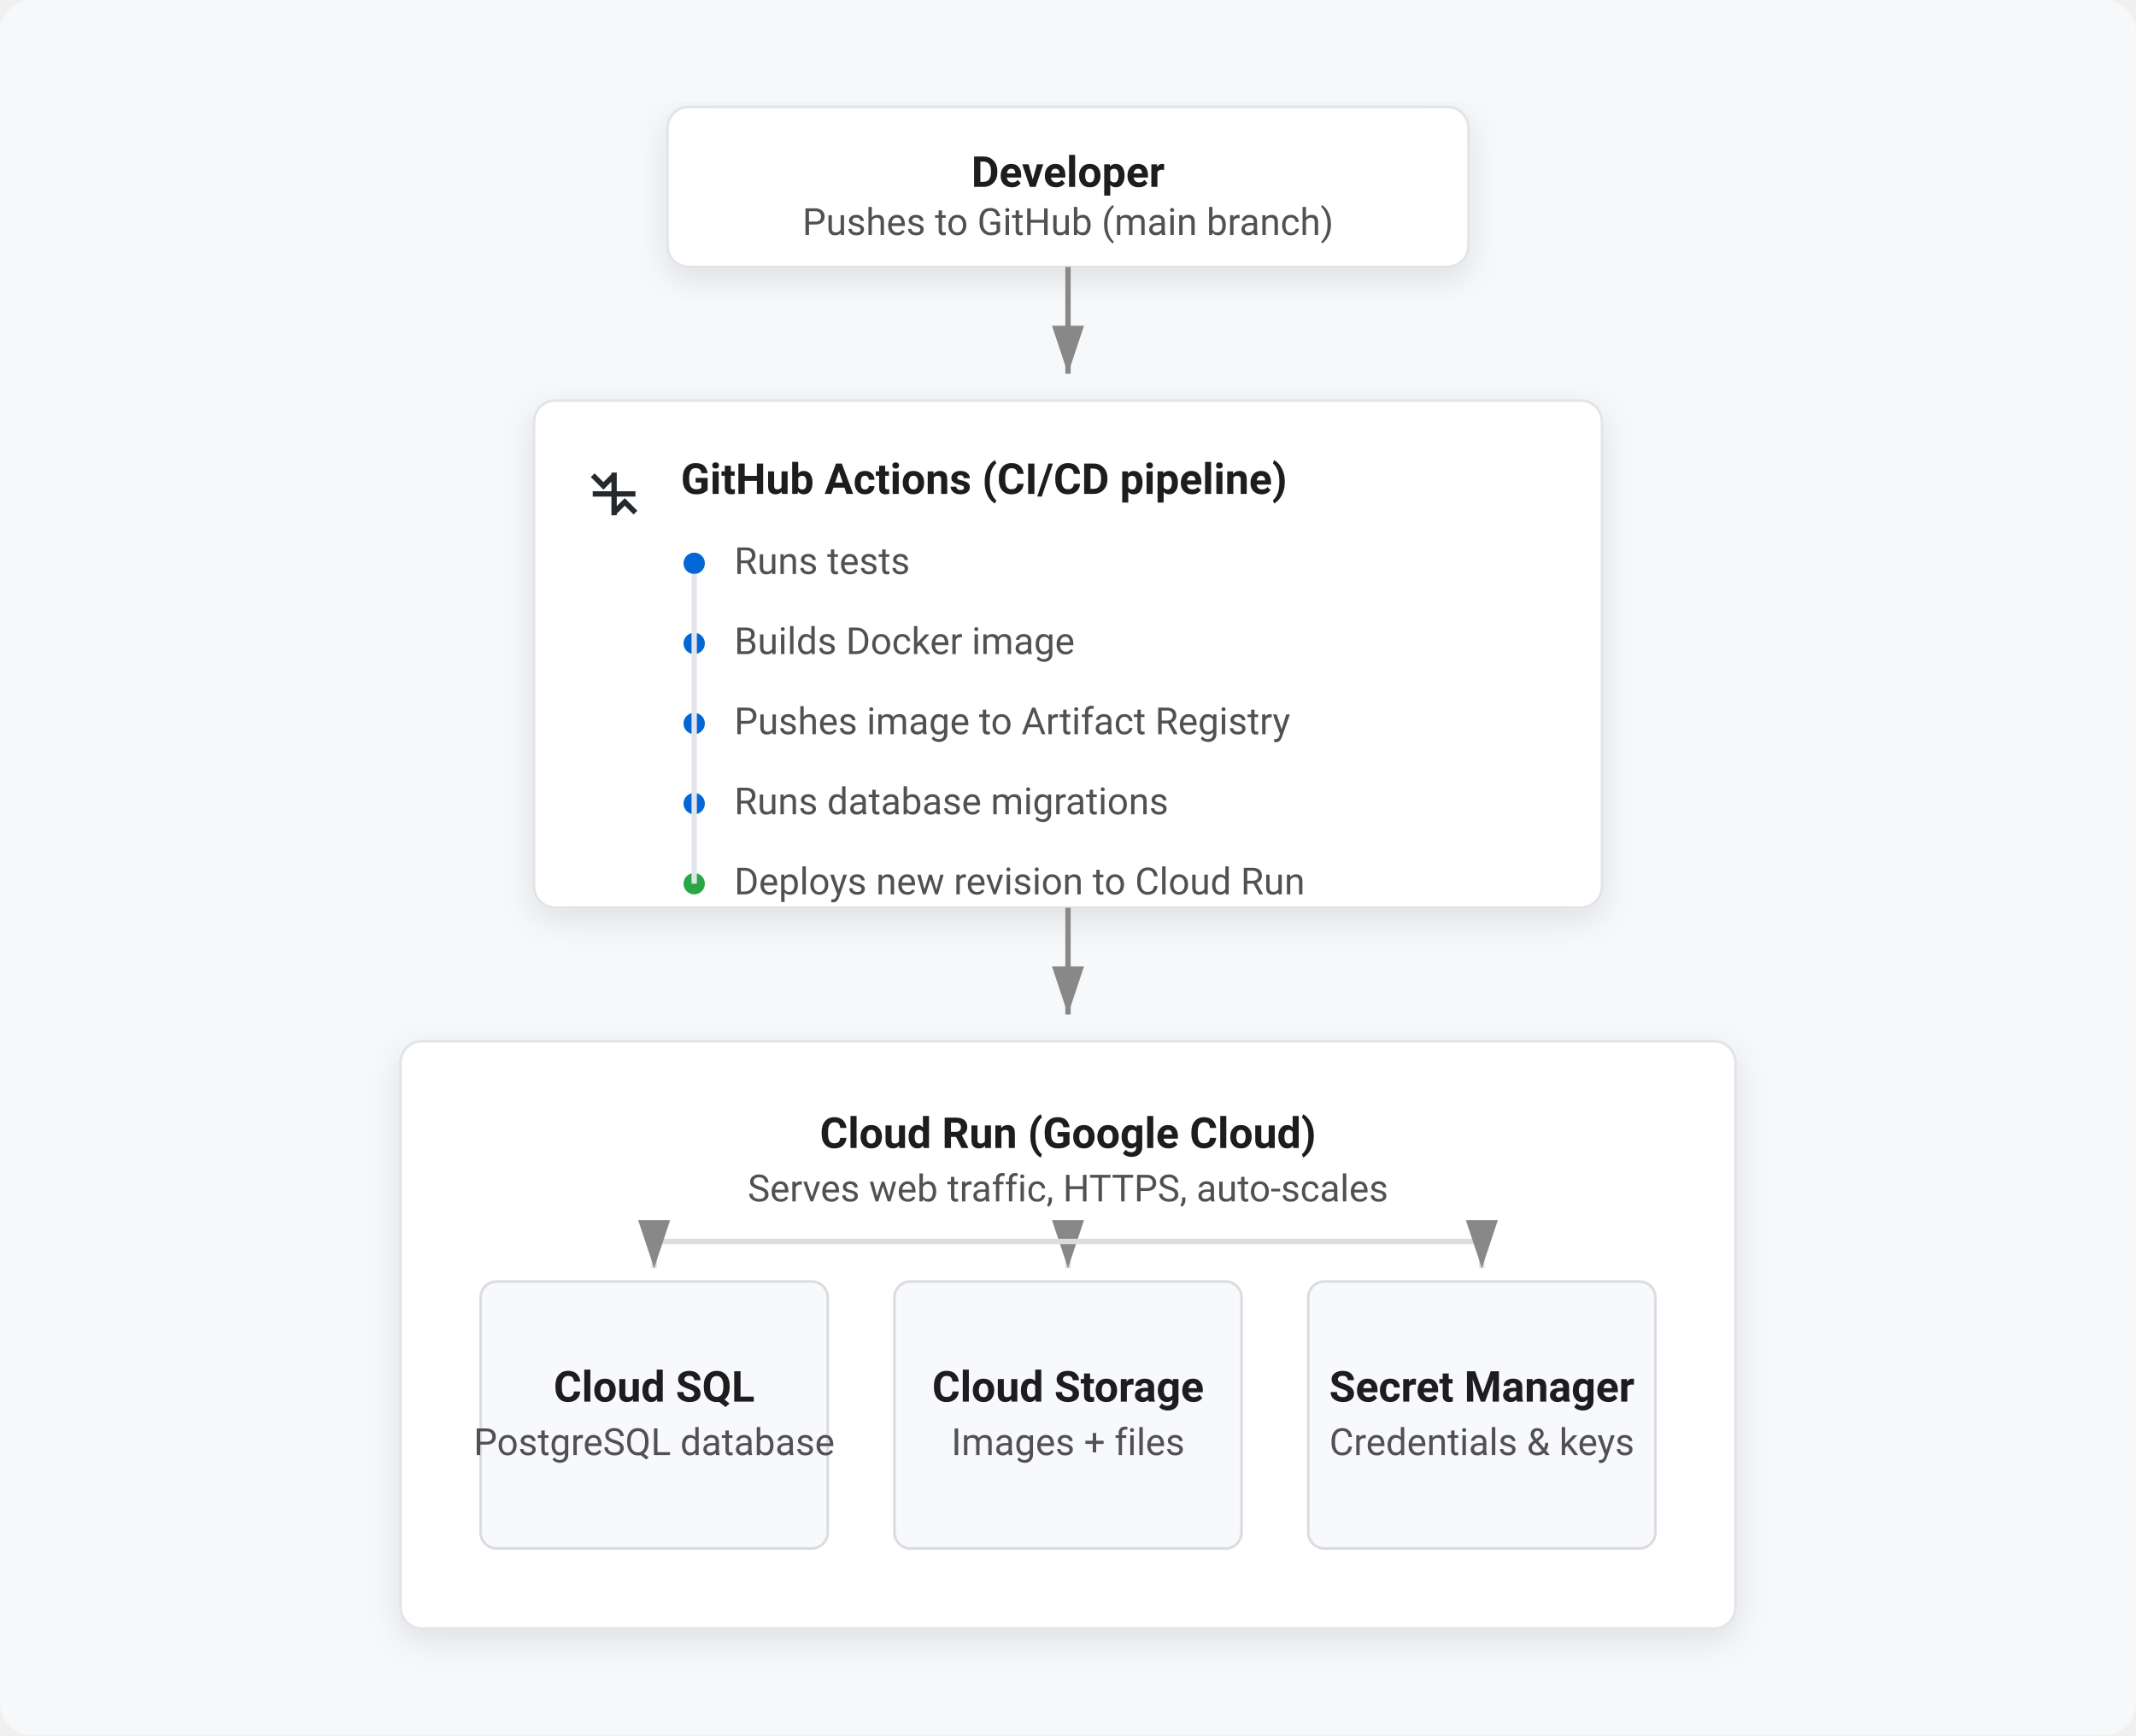
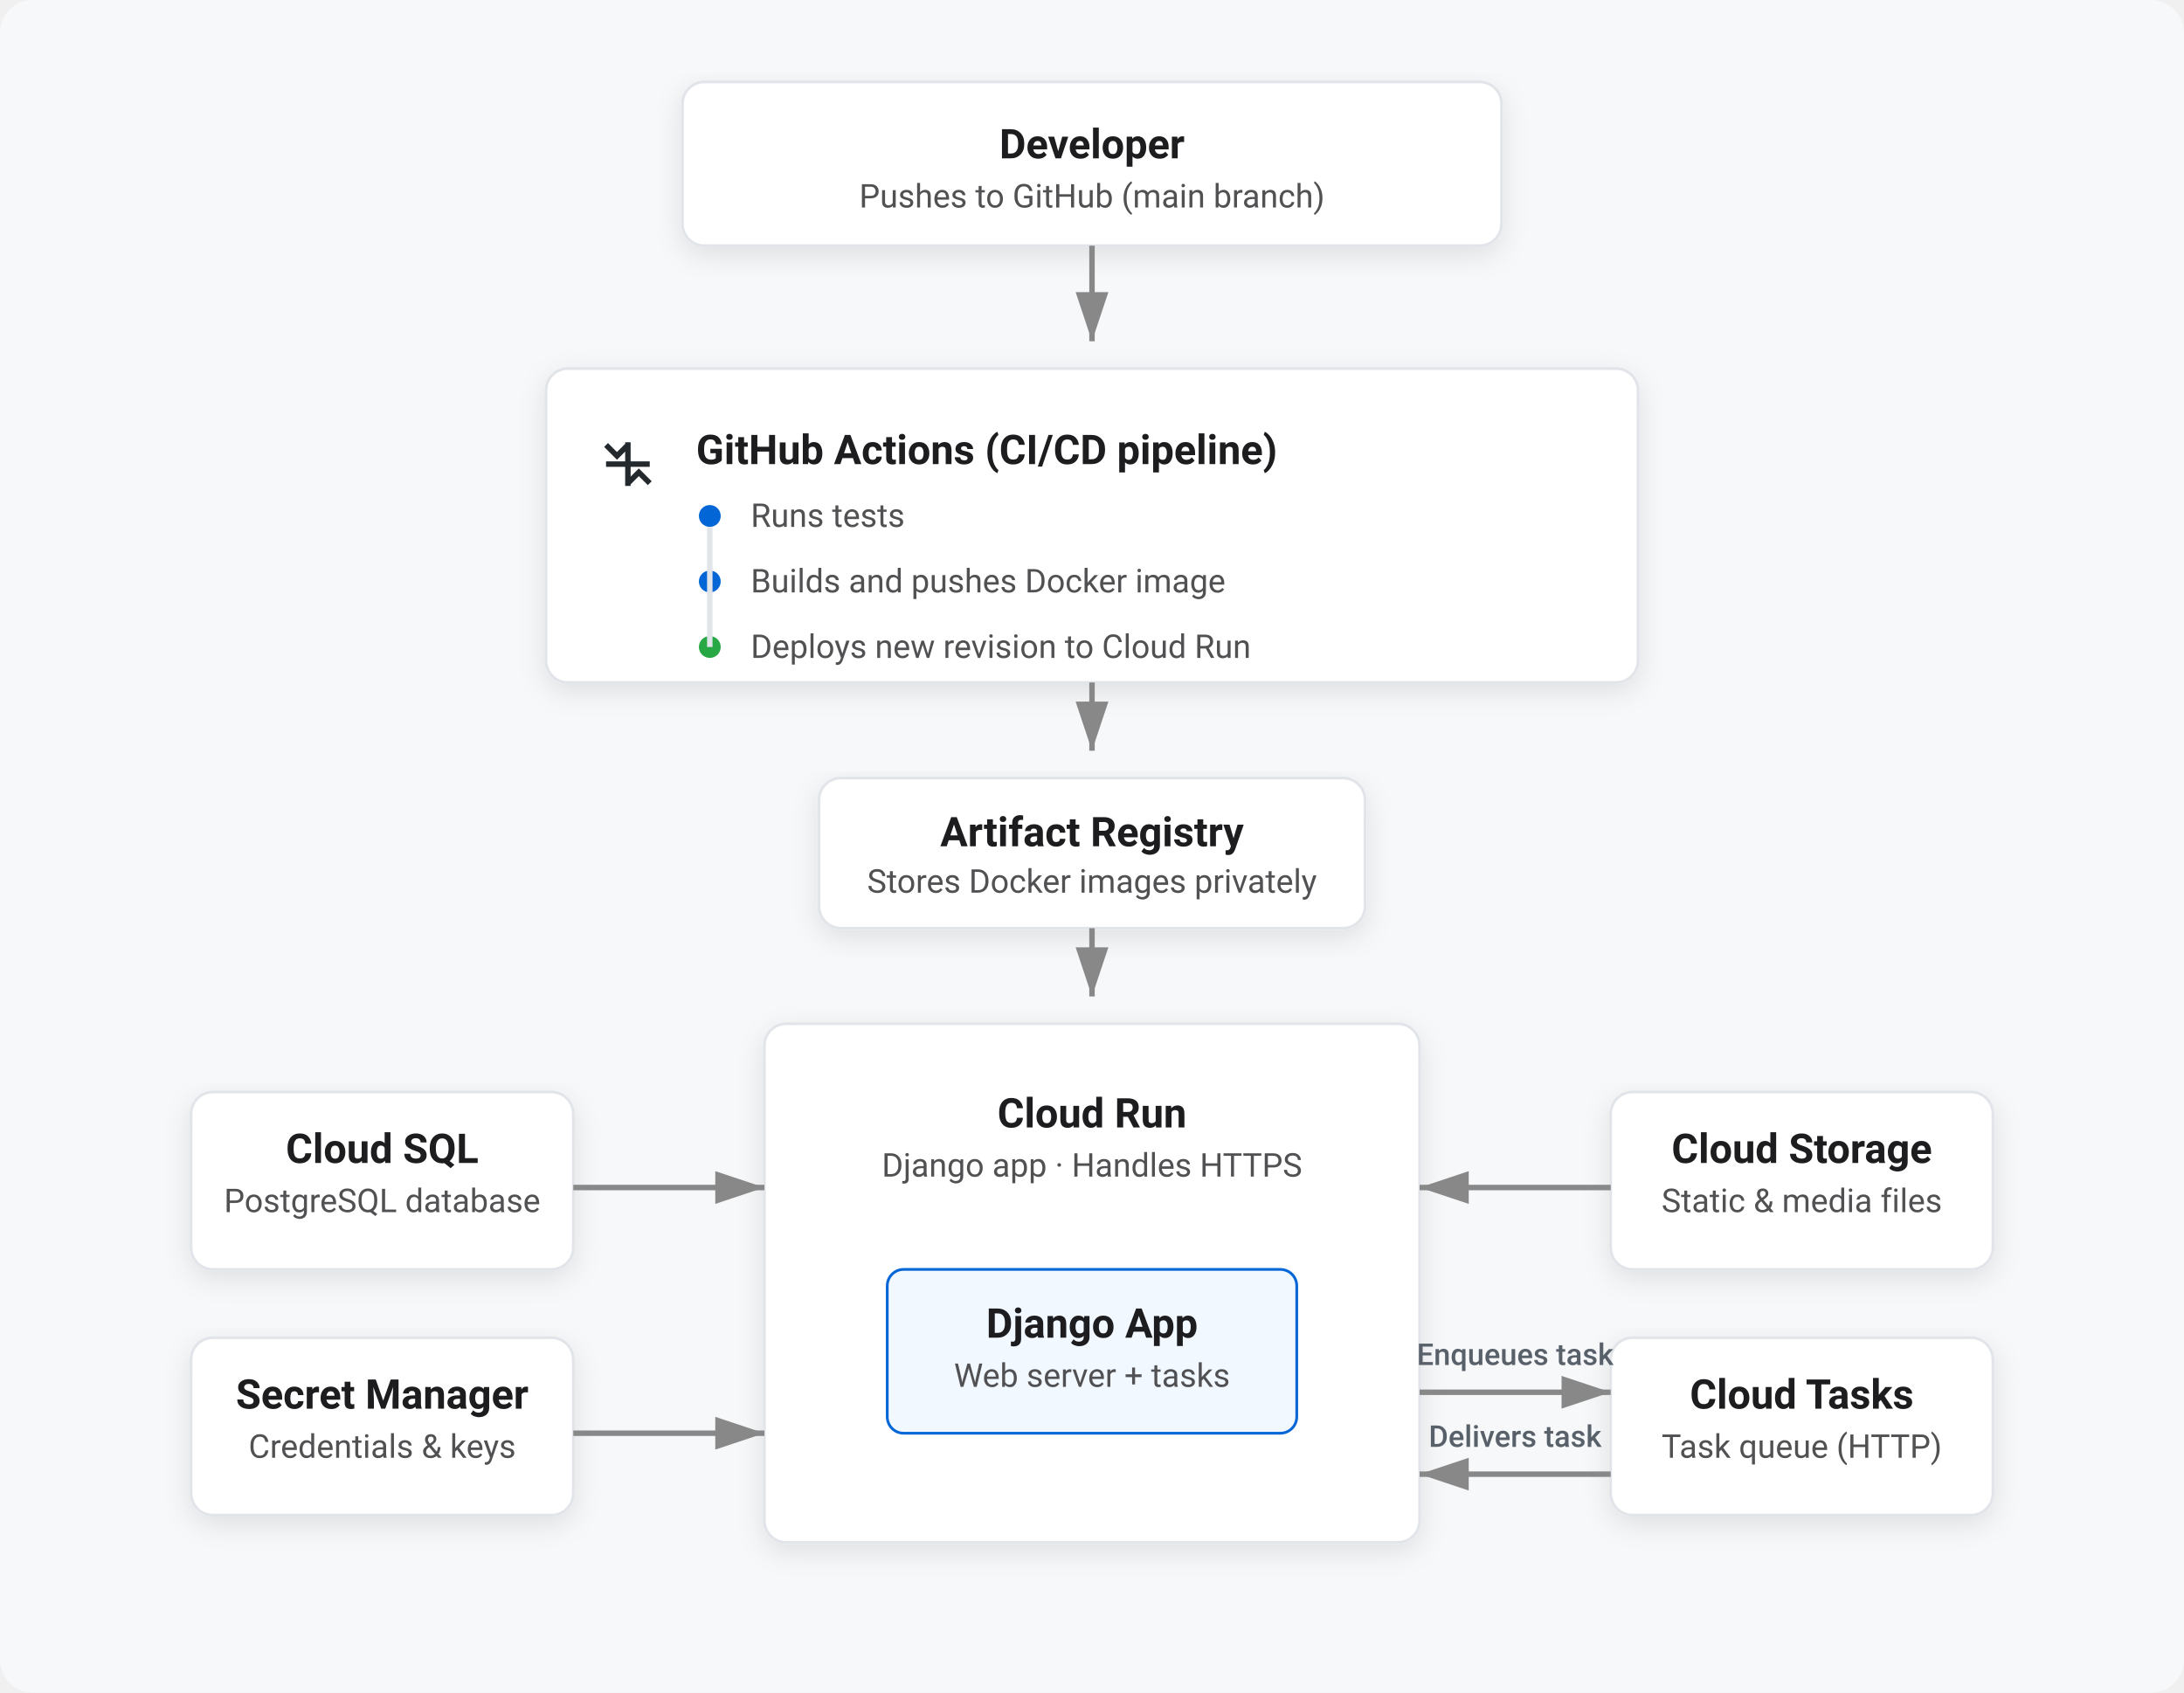
- <svg xmlns="http://www.w3.org/2000/svg" viewBox="0 0 800 650" width="100%" height="650">
+ <svg xmlns="http://www.w3.org/2000/svg" viewBox="0 0 800 620" width="100%" height="620">
  <defs>
    <marker id="arrow" markerWidth="10" markerHeight="10" refX="9" refY="3" orient="auto" markerUnits="strokeWidth">
      <path d="M0,0 L0,6 L9,3 z" fill="#888" />
    </marker>
    <filter id="drop-shadow" x="-10%" y="-10%" width="130%" height="130%">
-       <feDropShadow dx="0" dy="4" stdDeviation="6" flood-color="#000" flood-opacity="0.1" />
+       <feDropShadow dx="0" dy="3" stdDeviation="5" flood-color="#000" flood-opacity="0.1" />
    </filter>
    <style>
            .text { font-family: -apple-system, BlinkMacSystemFont, "Segoe UI", Roboto, Helvetica, Arial, sans-serif; }
-             .title { font-weight: 600; font-size: 16px; fill: #1d1d1f; }
-             .subtitle { font-weight: 400; font-size: 14px; fill: #515154; }
+             .title { font-weight: 600; font-size: 15px; fill: #1d1d1f; }
+             .subtitle { font-weight: 400; font-size: 12px; fill: #515154; }
            .card { fill: #ffffff; stroke: #e1e4e8; stroke-width: 1px; rx: 8px; filter: url(#drop-shadow); }
            .line { stroke: #888; stroke-width: 2px; }
-             .label { font-size: 13px; font-weight: 500; fill: #586069; }
+             .label { font-size: 11px; font-weight: 500; fill: #586069; }
        </style>
  </defs>
  <rect width="100%" height="100%" fill="#f6f8fa" rx="12" />
-   <g transform="translate(250, 40)">
+   <g transform="translate(250, 30)">
    <rect width="300" height="60" class="card" />
-     <text x="150" y="30" class="text title" text-anchor="middle">Developer</text>
-     <text x="150" y="48" class="text subtitle" text-anchor="middle">Pushes to GitHub (main branch)</text>
+     <text x="150" y="28" class="text title" text-anchor="middle">Developer</text>
+     <text x="150" y="46" class="text subtitle" text-anchor="middle">Pushes to GitHub (main branch)</text>
  </g>
-   <path d="M400,100 L400,140" class="line" marker-end="url(#arrow)" />
-   <g transform="translate(200, 150)">
-     <rect width="400" height="190" class="card" />
+   <path d="M400,90 L400,125" class="line" marker-end="url(#arrow)" />
+   <g transform="translate(200, 135)">
+     <rect width="400" height="115" class="card" />
    <path d="M25,23 l-4,4 l-4,-4 M25,37 l4,-4 l4,4 M17,30 h16 M25,22 v16" stroke="#24292e" stroke-width="2" fill="none" transform="translate(5, 5)" />
    <text x="55" y="35" class="text title">GitHub Actions (CI/CD pipeline)</text>
-     <g class="text subtitle" transform="translate(60, 65)">
+     <g class="text subtitle" transform="translate(60, 58)">
      <circle cx="0" cy="-4" r="4" fill="#0366d6" />
      <text x="15" y="0">Runs tests</text>
-       <circle cx="0" cy="26" r="4" fill="#0366d6" />
-       <text x="15" y="30">Builds Docker image</text>
-       <circle cx="0" cy="56" r="4" fill="#0366d6" />
-       <text x="15" y="60">Pushes image to Artifact Registry</text>
-       <circle cx="0" cy="86" r="4" fill="#0366d6" />
-       <text x="15" y="90">Runs database migrations</text>
-       <circle cx="0" cy="116" r="4" fill="#28a745" />
-       <text x="15" y="120">Deploys new revision to Cloud Run</text>
-       <path d="M0,0 L0,116" stroke="#e1e4e8" stroke-width="2" fill="none" />
+       <circle cx="0" cy="20" r="4" fill="#0366d6" />
+       <text x="15" y="24">Builds and pushes Docker image</text>
+       <circle cx="0" cy="44" r="4" fill="#28a745" />
+       <text x="15" y="48">Deploys new revision to Cloud Run</text>
+       <path d="M0,0 L0,44" stroke="#e1e4e8" stroke-width="2" fill="none" />
    </g>
  </g>
-   <path d="M400,340 L400,380" class="line" marker-end="url(#arrow)" />
-   <g transform="translate(150, 390)">
-     <rect width="500" height="220" class="card" />
-     <text x="250" y="40" class="text title" text-anchor="middle">Cloud Run (Google Cloud)</text>
-     <text x="250" y="60" class="text subtitle" text-anchor="middle">Serves web traffic, HTTPS, auto-scales</text>
-     <g transform="translate(30, 90)">
-       <rect width="130" height="100" fill="#f8f9fa" stroke="#dadce0" rx="6" stroke-width="1" />
-       <text x="65" y="45" class="text title" text-anchor="middle" font-size="14px">Cloud SQL</text>
-       <text x="65" y="65" class="text subtitle" text-anchor="middle" font-size="12px">PostgreSQL database</text>
+   <path d="M400,250 L400,275" class="line" marker-end="url(#arrow)" />
+   <g transform="translate(300, 285)">
+     <rect width="200" height="55" class="card" />
+     <text x="100" y="25" class="text title" text-anchor="middle">Artifact Registry</text>
+     <text x="100" y="42" class="text subtitle" text-anchor="middle">Stores Docker images privately</text>
+   </g>
+   <path d="M400,340 L400,365" class="line" marker-end="url(#arrow)" />
+   <g transform="translate(280, 375)">
+     <rect width="240" height="190" class="card" stroke="#0366d6" stroke-width="2" />
+     <text x="120" y="38" class="text title" text-anchor="middle" fill="#0366d6">Cloud Run</text>
+     <text x="120" y="56" class="text subtitle" text-anchor="middle">Django app · Handles HTTPS</text>
+     <g transform="translate(45, 90)">
+       <rect width="150" height="60" fill="#f1f8ff" stroke="#0366d6" rx="6" stroke-width="1" />
+       <text x="75" y="25" class="text title" text-anchor="middle" font-size="13px" fill="#0366d6">Django App</text>
+       <text x="75" y="43" class="text subtitle" text-anchor="middle" font-size="11px">Web server + tasks</text>
    </g>
-     <g transform="translate(185, 90)">
-       <rect width="130" height="100" fill="#f8f9fa" stroke="#dadce0" rx="6" stroke-width="1" />
-       <text x="65" y="45" class="text title" text-anchor="middle" font-size="14px">Cloud Storage</text>
-       <text x="65" y="65" class="text subtitle" text-anchor="middle" font-size="12px">Images + files</text>
-     </g>
-     <g transform="translate(340, 90)">
-       <rect width="130" height="100" fill="#f8f9fa" stroke="#dadce0" rx="6" stroke-width="1" />
-       <text x="65" y="45" class="text title" text-anchor="middle" font-size="14px">Secret Manager</text>
-       <text x="65" y="65" class="text subtitle" text-anchor="middle" font-size="12px">Credentials &amp; keys</text>
-     </g>
-     <path d="M250,70 L250,85" stroke="#dadce0" stroke-width="2" marker-end="url(#arrow)" />
-     <path d="M250,75 L95,75 L95,85" stroke="#dadce0" stroke-width="2" marker-end="url(#arrow)" fill="none" />
-     <path d="M250,75 L405,75 L405,85" stroke="#dadce0" stroke-width="2" marker-end="url(#arrow)" fill="none" />
  </g>
+   <g transform="translate(70, 400)">
+     <rect width="140" height="65" class="card" />
+     <text x="70" y="26" class="text title" text-anchor="middle" font-size="14px">Cloud SQL</text>
+     <text x="70" y="44" class="text subtitle" text-anchor="middle" font-size="12px">PostgreSQL database</text>
+   </g>
+   <path d="M210,435 L280,435" class="line" marker-end="url(#arrow)" />
+   <g transform="translate(590, 400)">
+     <rect width="140" height="65" class="card" />
+     <text x="70" y="26" class="text title" text-anchor="middle" font-size="14px">Cloud Storage</text>
+     <text x="70" y="44" class="text subtitle" text-anchor="middle" font-size="12px">Static &amp; media files</text>
+   </g>
+   <path d="M590,435 L520,435" class="line" marker-end="url(#arrow)" />
+   <g transform="translate(70, 490)">
+     <rect width="140" height="65" class="card" />
+     <text x="70" y="26" class="text title" text-anchor="middle" font-size="14px">Secret Manager</text>
+     <text x="70" y="44" class="text subtitle" text-anchor="middle" font-size="12px">Credentials &amp; keys</text>
+   </g>
+   <path d="M210,525 L280,525" class="line" marker-end="url(#arrow)" />
+   <g transform="translate(590, 490)">
+     <rect width="140" height="65" class="card" />
+     <text x="70" y="26" class="text title" text-anchor="middle" font-size="14px">Cloud Tasks</text>
+     <text x="70" y="44" class="text subtitle" text-anchor="middle" font-size="12px">Task queue (HTTP)</text>
+   </g>
+   <path d="M520,510 L590,510" class="line" marker-end="url(#arrow)" />
+   <text x="555" y="500" class="text label" text-anchor="middle">Enqueues task</text>
+   <path d="M590,540 L520,540" class="line" marker-end="url(#arrow)" />
+   <text x="555" y="530" class="text label" text-anchor="middle">Delivers task</text>
</svg>
